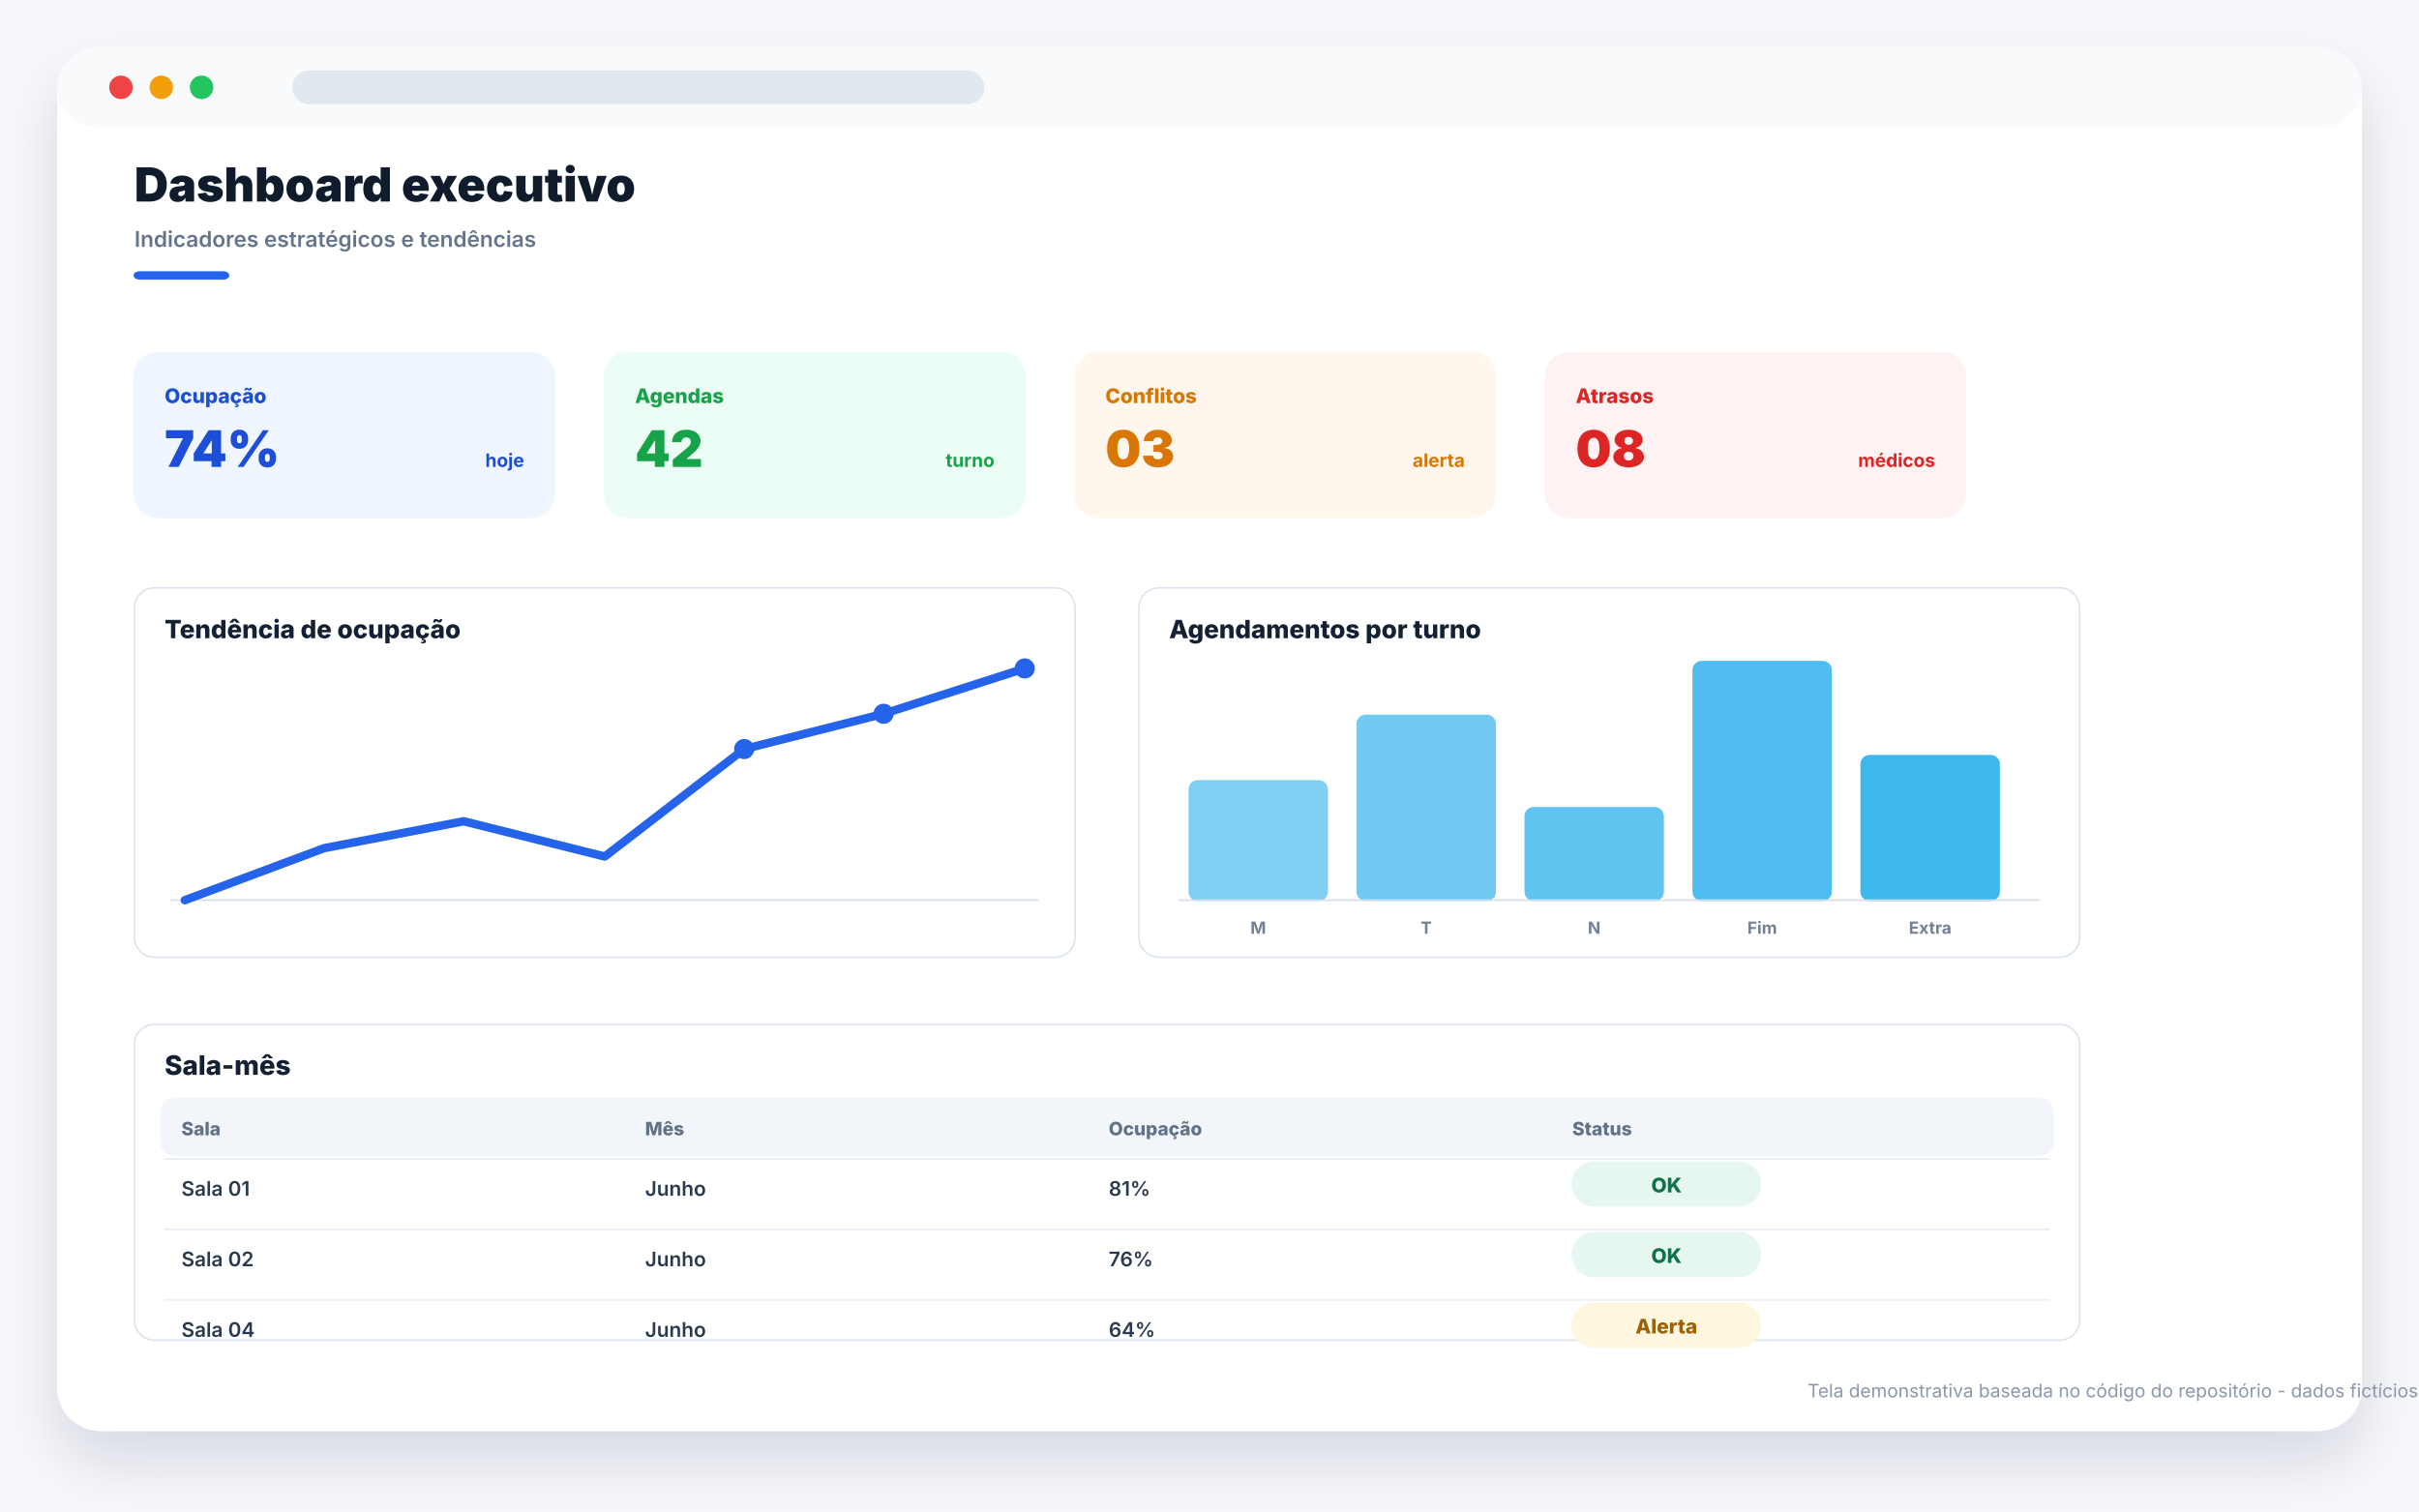
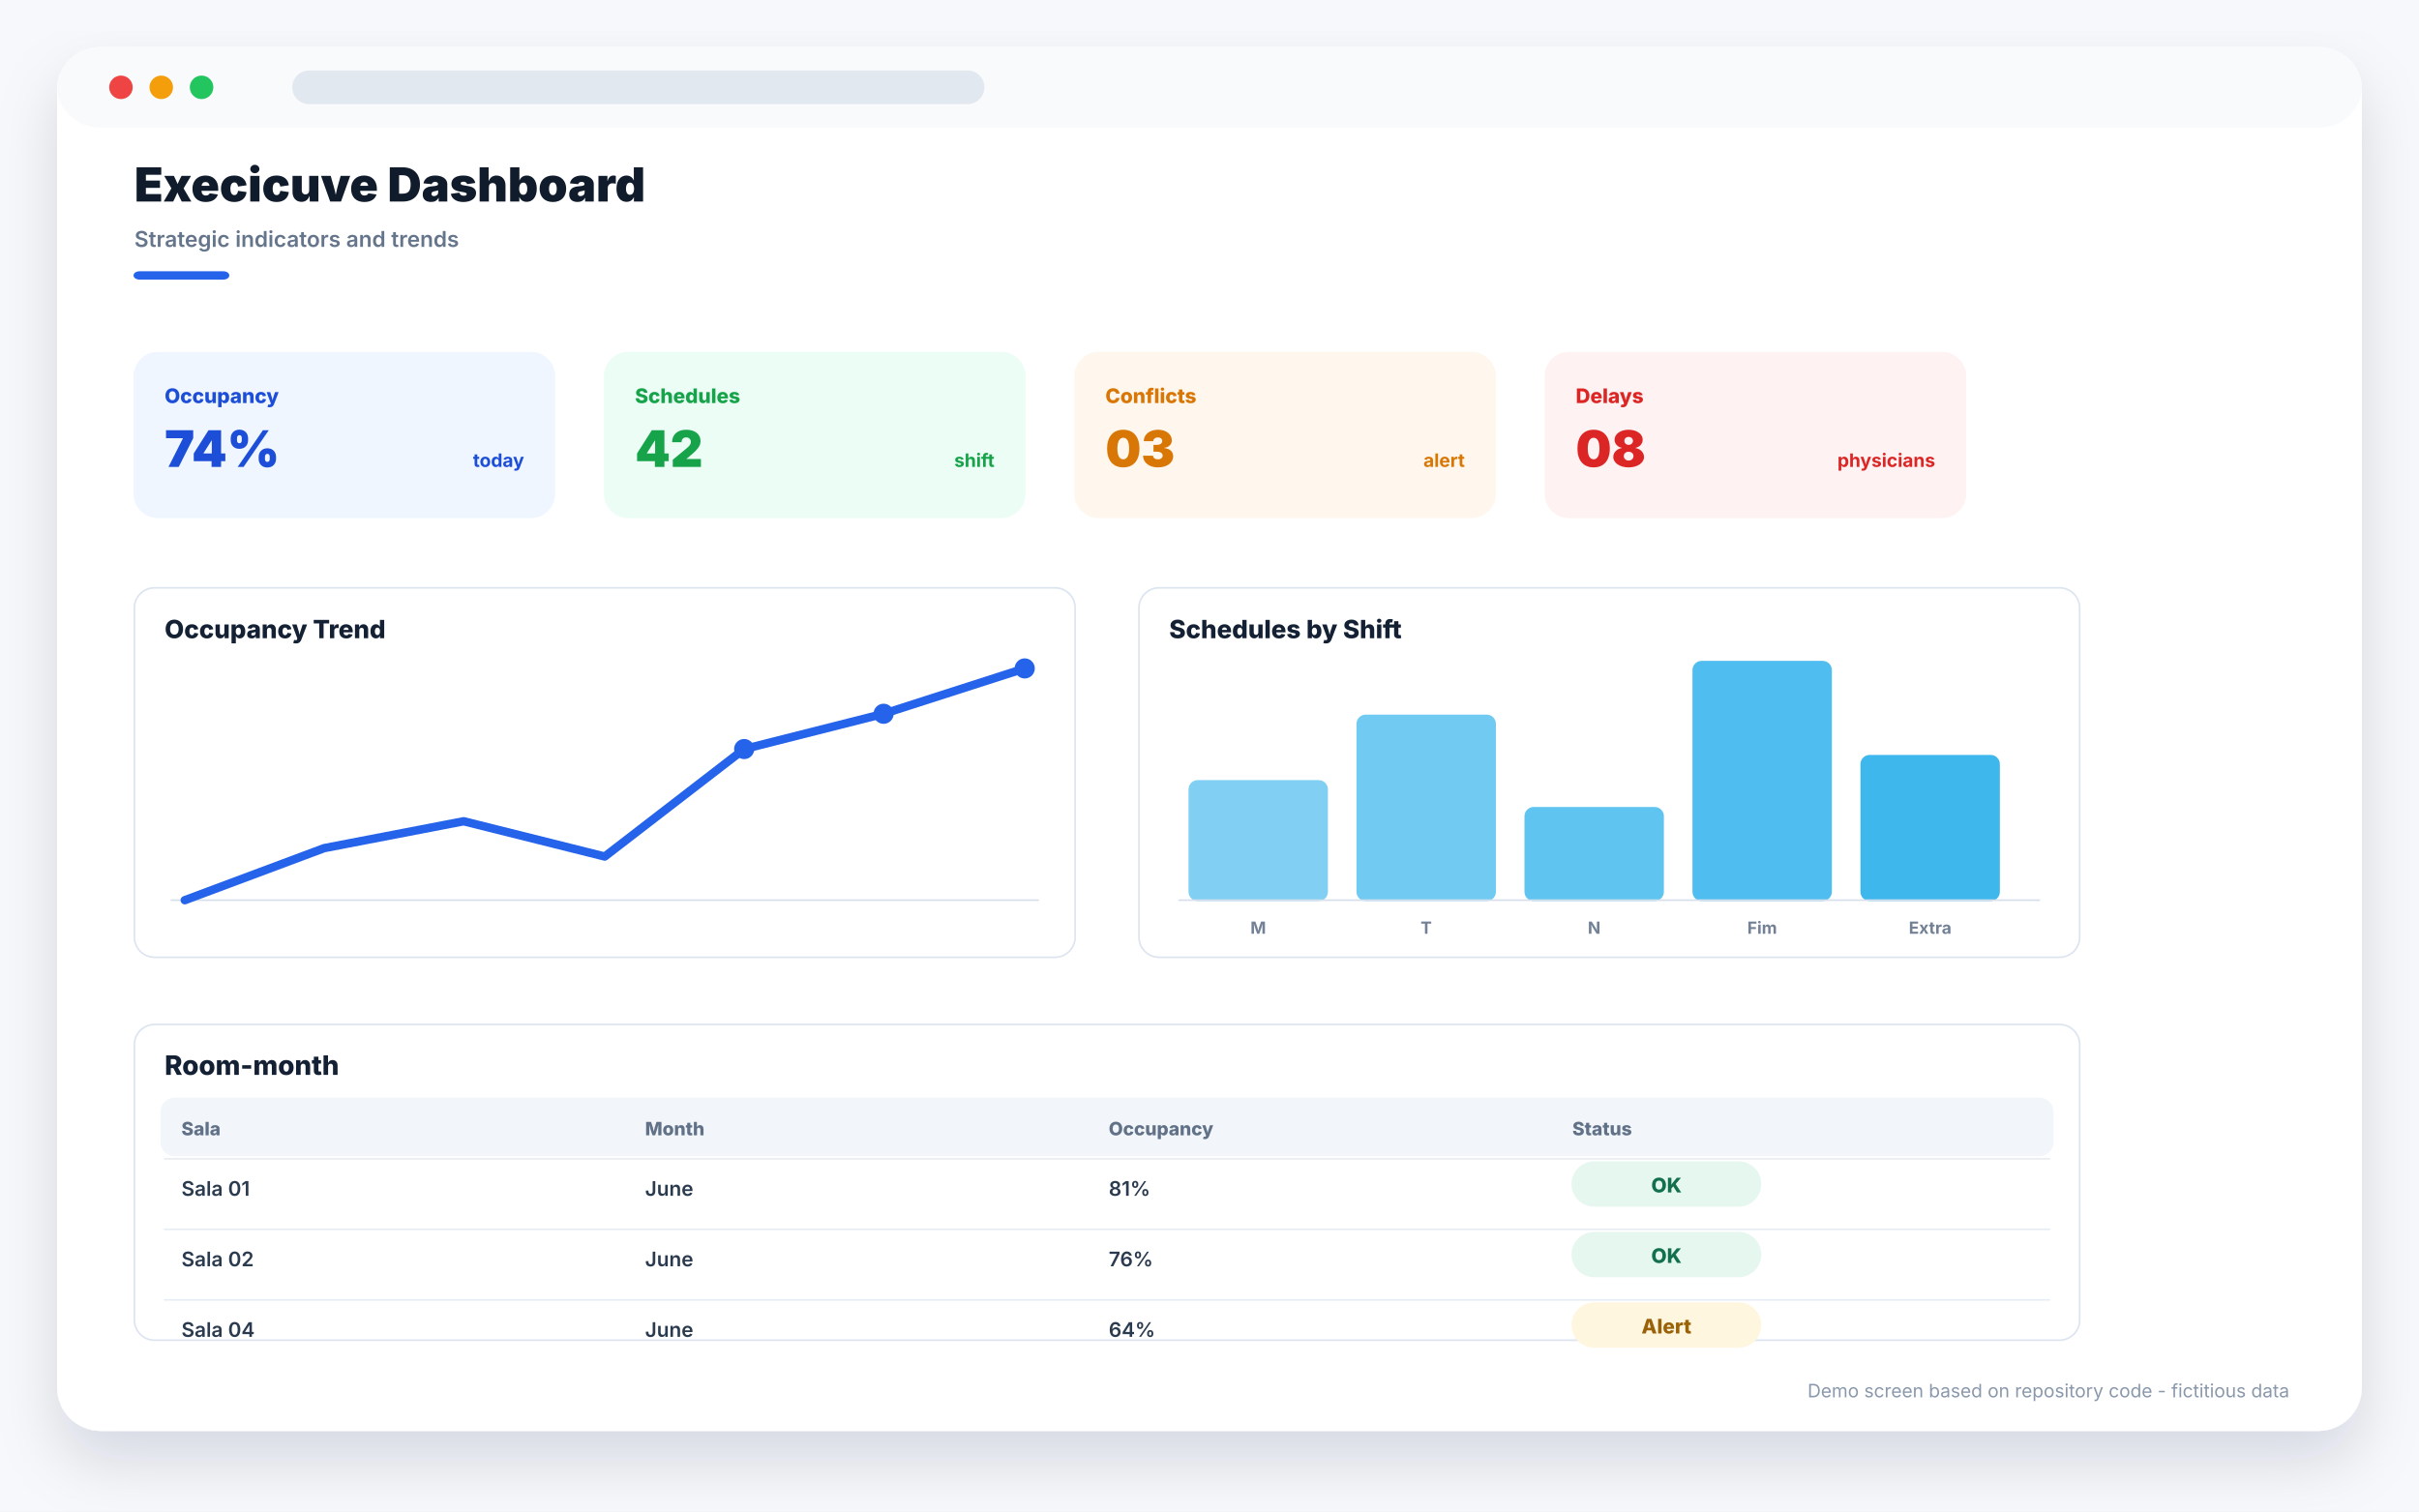
<svg xmlns="http://www.w3.org/2000/svg" width="1440" height="900" viewBox="0 0 1440 900" role="img">
  <defs>
    <filter id="shadow" x="-15%" y="-15%" width="130%" height="130%">
      <feDropShadow dx="0" dy="18" stdDeviation="18" flood-color="#0f172a" flood-opacity=".13" />
    </filter>
-     <style>.ui{font-family:Inter,Segoe UI,Arial,sans-serif;letter-spacing:0}</style>
+     <style>.ui{font-family:Inter,Monoe UI,Arial,sans-serif;letter-spacing:0}</style>
  </defs>
  <rect width="1440" height="900" fill="#f6f8fc" />
  <rect x="34" y="28" width="1372" height="824" rx="26" fill="#ffffff" filter="url(#shadow)" />
  <rect x="34" y="28" width="1372" height="48" rx="26" fill="#f8fafc" />
  <circle cx="72" cy="52" r="7" fill="#ef4444" />
  <circle cx="96" cy="52" r="7" fill="#f59e0b" />
  <circle cx="120" cy="52" r="7" fill="#22c55e" />
  <rect x="174" y="42" width="412" height="20" rx="10" fill="#e2e8f0" />
-   <text x="80" y="120" class="ui" font-size="28" font-weight="850" fill="#101b2c">Dashboard executivo</text>
-   <text x="80" y="147" class="ui" font-size="13" font-weight="600" fill="#65758b">Indicadores estratégicos e tendências</text>
+   <text x="80" y="120" class="ui" font-size="28" font-weight="850" fill="#101b2c">Execicuve Dashboard</text>
+   <text x="80" y="147" class="ui" font-size="13" font-weight="600" fill="#65758b">Strategic indicators and trends</text>
  <rect x="80" y="162" width="56" height="4" rx="3" fill="#2563eb" stroke="#2563eb" />
  <rect x="80" y="210" width="250" height="98" rx="14" fill="#eff6ff" stroke="#eff6ff" />
-   <text x="98" y="240" class="ui" font-size="12" font-weight="800" fill="#1d4ed8">Ocupação</text>
+   <text x="98" y="240" class="ui" font-size="12" font-weight="800" fill="#1d4ed8">Occupancy</text>
  <text x="98" y="278" class="ui" font-size="30" font-weight="850" fill="#1d4ed8">74%</text>
-   <text x="312" y="278" class="ui" font-size="11" font-weight="700" fill="#1d4ed8" text-anchor="end">hoje</text>
+   <text x="312" y="278" class="ui" font-size="11" font-weight="700" fill="#1d4ed8" text-anchor="end">today</text>
  <rect x="360" y="210" width="250" height="98" rx="14" fill="#ecfdf5" stroke="#ecfdf5" />
-   <text x="378" y="240" class="ui" font-size="12" font-weight="800" fill="#16a34a">Agendas</text>
+   <text x="378" y="240" class="ui" font-size="12" font-weight="800" fill="#16a34a">Schedules</text>
  <text x="378" y="278" class="ui" font-size="30" font-weight="850" fill="#16a34a">42</text>
-   <text x="592" y="278" class="ui" font-size="11" font-weight="700" fill="#16a34a" text-anchor="end">turno</text>
+   <text x="592" y="278" class="ui" font-size="11" font-weight="700" fill="#16a34a" text-anchor="end">shift</text>
  <rect x="640" y="210" width="250" height="98" rx="14" fill="#fff7ed" stroke="#fff7ed" />
-   <text x="658" y="240" class="ui" font-size="12" font-weight="800" fill="#d97706">Conflitos</text>
+   <text x="658" y="240" class="ui" font-size="12" font-weight="800" fill="#d97706">Conflicts</text>
  <text x="658" y="278" class="ui" font-size="30" font-weight="850" fill="#d97706">03</text>
-   <text x="872" y="278" class="ui" font-size="11" font-weight="700" fill="#d97706" text-anchor="end">alerta</text>
+   <text x="872" y="278" class="ui" font-size="11" font-weight="700" fill="#d97706" text-anchor="end">alert</text>
  <rect x="920" y="210" width="250" height="98" rx="14" fill="#fef2f2" stroke="#fef2f2" />
-   <text x="938" y="240" class="ui" font-size="12" font-weight="800" fill="#dc2626">Atrasos</text>
+   <text x="938" y="240" class="ui" font-size="12" font-weight="800" fill="#dc2626">Delays</text>
  <text x="938" y="278" class="ui" font-size="30" font-weight="850" fill="#dc2626">08</text>
-   <text x="1152" y="278" class="ui" font-size="11" font-weight="700" fill="#dc2626" text-anchor="end">médicos</text>
+   <text x="1152" y="278" class="ui" font-size="11" font-weight="700" fill="#dc2626" text-anchor="end">physicians</text>
  <rect x="80" y="350" width="560" height="220" rx="12" fill="#ffffff" stroke="#dce5ef" />
-   <text x="98" y="380" class="ui" font-size="15" font-weight="800" fill="#142033">Tendência de ocupação</text>
+   <text x="98" y="380" class="ui" font-size="15" font-weight="800" fill="#142033">Occupancy Trend</text>
  <line x1="102" y1="536" x2="618" y2="536" stroke="#d6dfeb" stroke-width="1" stroke-linecap="round" />
  <polyline points="110,536 193,505 276,489 360,510 443,446 526,425 610,398" fill="none" stroke="#2563eb" stroke-width="5" stroke-linecap="round" stroke-linejoin="round" />
  <circle cx="443" cy="446" r="6" fill="#2563eb" stroke="none" stroke-width="1" />
  <circle cx="526" cy="425" r="6" fill="#2563eb" stroke="none" stroke-width="1" />
  <circle cx="610" cy="398" r="6" fill="#2563eb" stroke="none" stroke-width="1" />
  <rect x="678" y="350" width="560" height="220" rx="12" fill="#ffffff" stroke="#dce5ef" />
-   <text x="696" y="380" class="ui" font-size="15" font-weight="800" fill="#142033">Agendamentos por turno</text>
+   <text x="696" y="380" class="ui" font-size="15" font-weight="800" fill="#142033">Schedules by Shift</text>
  <rect x="708" y="465" width="82" height="71" rx="5" fill="#0ea5e9" stroke="#0ea5e9" opacity="0.52" />
  <text x="749" y="556" class="ui" font-size="10" font-weight="700" fill="#738196" text-anchor="middle">M</text>
  <rect x="808" y="426" width="82" height="110" rx="5" fill="#0ea5e9" stroke="#0ea5e9" opacity="0.59" />
  <text x="849" y="556" class="ui" font-size="10" font-weight="700" fill="#738196" text-anchor="middle">T</text>
  <rect x="908" y="481" width="82" height="55" rx="5" fill="#0ea5e9" stroke="#0ea5e9" opacity="0.66" />
  <text x="949" y="556" class="ui" font-size="10" font-weight="700" fill="#738196" text-anchor="middle">N</text>
  <rect x="1008" y="394" width="82" height="142" rx="5" fill="#0ea5e9" stroke="#0ea5e9" opacity="0.73" />
  <text x="1049" y="556" class="ui" font-size="10" font-weight="700" fill="#738196" text-anchor="middle">Fim</text>
  <rect x="1108" y="450" width="82" height="86" rx="5" fill="#0ea5e9" stroke="#0ea5e9" opacity="0.8" />
  <text x="1149" y="556" class="ui" font-size="10" font-weight="700" fill="#738196" text-anchor="middle">Extra</text>
  <line x1="702" y1="536" x2="1214" y2="536" stroke="#d6dfeb" stroke-width="1" stroke-linecap="round" />
  <rect x="80" y="610" width="1158" height="188" rx="12" fill="#ffffff" stroke="#dce5ef" />
-   <text x="98" y="640" class="ui" font-size="16" font-weight="800" fill="#142033">Sala-mês</text>
+   <text x="98" y="640" class="ui" font-size="16" font-weight="800" fill="#142033">Room-month</text>
  <rect x="96" y="654" width="1126" height="34" rx="8" fill="#f2f6fa" stroke="#f2f6fa" />
  <text x="108" y="676" class="ui" font-size="11" font-weight="800" fill="#617187">Sala</text>
-   <text x="384" y="676" class="ui" font-size="11" font-weight="800" fill="#617187">Mês</text>
-   <text x="660" y="676" class="ui" font-size="11" font-weight="800" fill="#617187">Ocupação</text>
+   <text x="384" y="676" class="ui" font-size="11" font-weight="800" fill="#617187">Month</text>
+   <text x="660" y="676" class="ui" font-size="11" font-weight="800" fill="#617187">Occupancy</text>
  <text x="936" y="676" class="ui" font-size="11" font-weight="800" fill="#617187">Status</text>
  <line x1="98" y1="690" x2="1220" y2="690" stroke="#e7edf4" stroke-width="1" stroke-linecap="round" />
  <text x="108" y="712" class="ui" font-size="12" font-weight="600" fill="#2b3b4f">Sala 01</text>
-   <text x="384" y="712" class="ui" font-size="12" font-weight="600" fill="#2b3b4f">Junho</text>
+   <text x="384" y="712" class="ui" font-size="12" font-weight="600" fill="#2b3b4f">June</text>
  <text x="660" y="712" class="ui" font-size="12" font-weight="600" fill="#2b3b4f">81%</text>
  <rect x="936" y="692" width="112" height="26" rx="13" fill="#e6f7ef" stroke="#e6f7ef" />
  <text x="992" y="710" class="ui" font-size="12" font-weight="800" fill="#13704c" text-anchor="middle">OK</text>
  <line x1="98" y1="732" x2="1220" y2="732" stroke="#e7edf4" stroke-width="1" stroke-linecap="round" />
  <text x="108" y="754" class="ui" font-size="12" font-weight="600" fill="#2b3b4f">Sala 02</text>
-   <text x="384" y="754" class="ui" font-size="12" font-weight="600" fill="#2b3b4f">Junho</text>
+   <text x="384" y="754" class="ui" font-size="12" font-weight="600" fill="#2b3b4f">June</text>
  <text x="660" y="754" class="ui" font-size="12" font-weight="600" fill="#2b3b4f">76%</text>
  <rect x="936" y="734" width="112" height="26" rx="13" fill="#e6f7ef" stroke="#e6f7ef" />
  <text x="992" y="752" class="ui" font-size="12" font-weight="800" fill="#13704c" text-anchor="middle">OK</text>
  <line x1="98" y1="774" x2="1220" y2="774" stroke="#e7edf4" stroke-width="1" stroke-linecap="round" />
  <text x="108" y="796" class="ui" font-size="12" font-weight="600" fill="#2b3b4f">Sala 04</text>
-   <text x="384" y="796" class="ui" font-size="12" font-weight="600" fill="#2b3b4f">Junho</text>
+   <text x="384" y="796" class="ui" font-size="12" font-weight="600" fill="#2b3b4f">June</text>
  <text x="660" y="796" class="ui" font-size="12" font-weight="600" fill="#2b3b4f">64%</text>
  <rect x="936" y="776" width="112" height="26" rx="13" fill="#fff6df" stroke="#fff6df" />
-   <text x="992" y="794" class="ui" font-size="12" font-weight="800" fill="#9a6208" text-anchor="middle">Alerta</text>
-   <text x="1076" y="832" class="ui" font-size="11" fill="#8a98ab">Tela demonstrativa baseada no código do repositório - dados fictícios</text>
+   <text x="992" y="794" class="ui" font-size="12" font-weight="800" fill="#9a6208" text-anchor="middle">Alert</text>
+   <text x="1076" y="832" class="ui" font-size="11" fill="#8a98ab">Demo screen based on repository code - fictitious data</text>
</svg>
